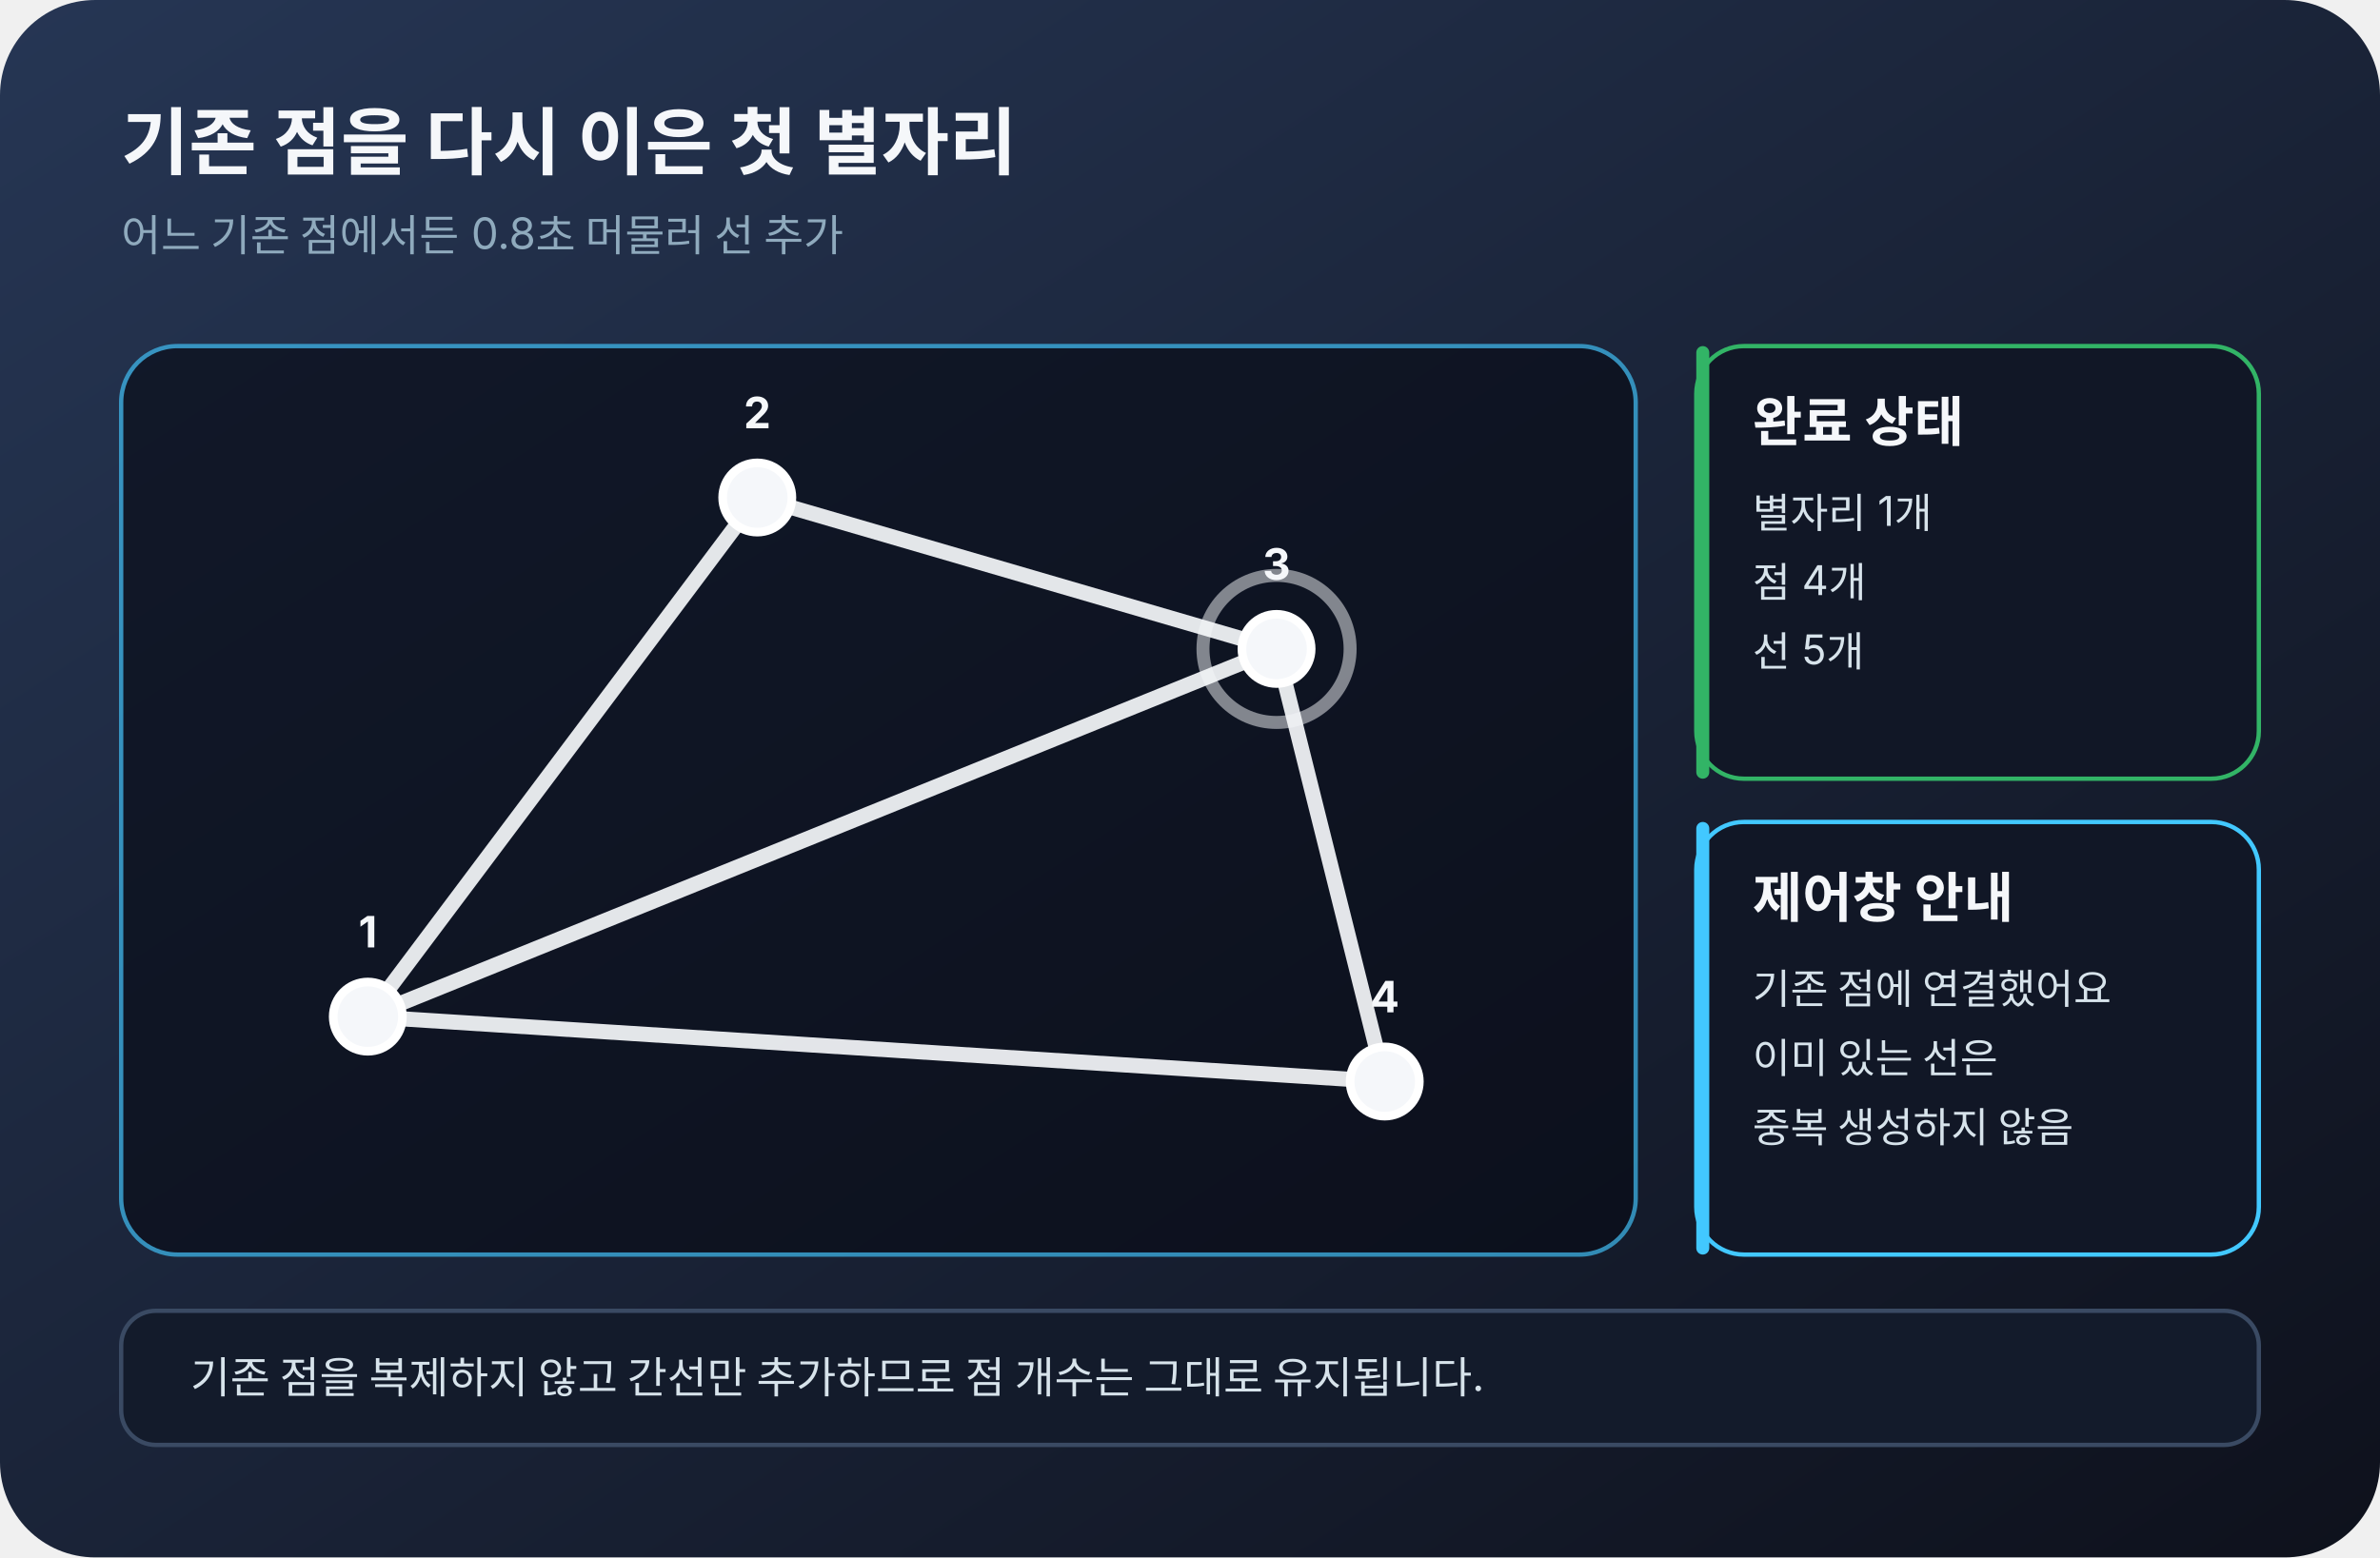
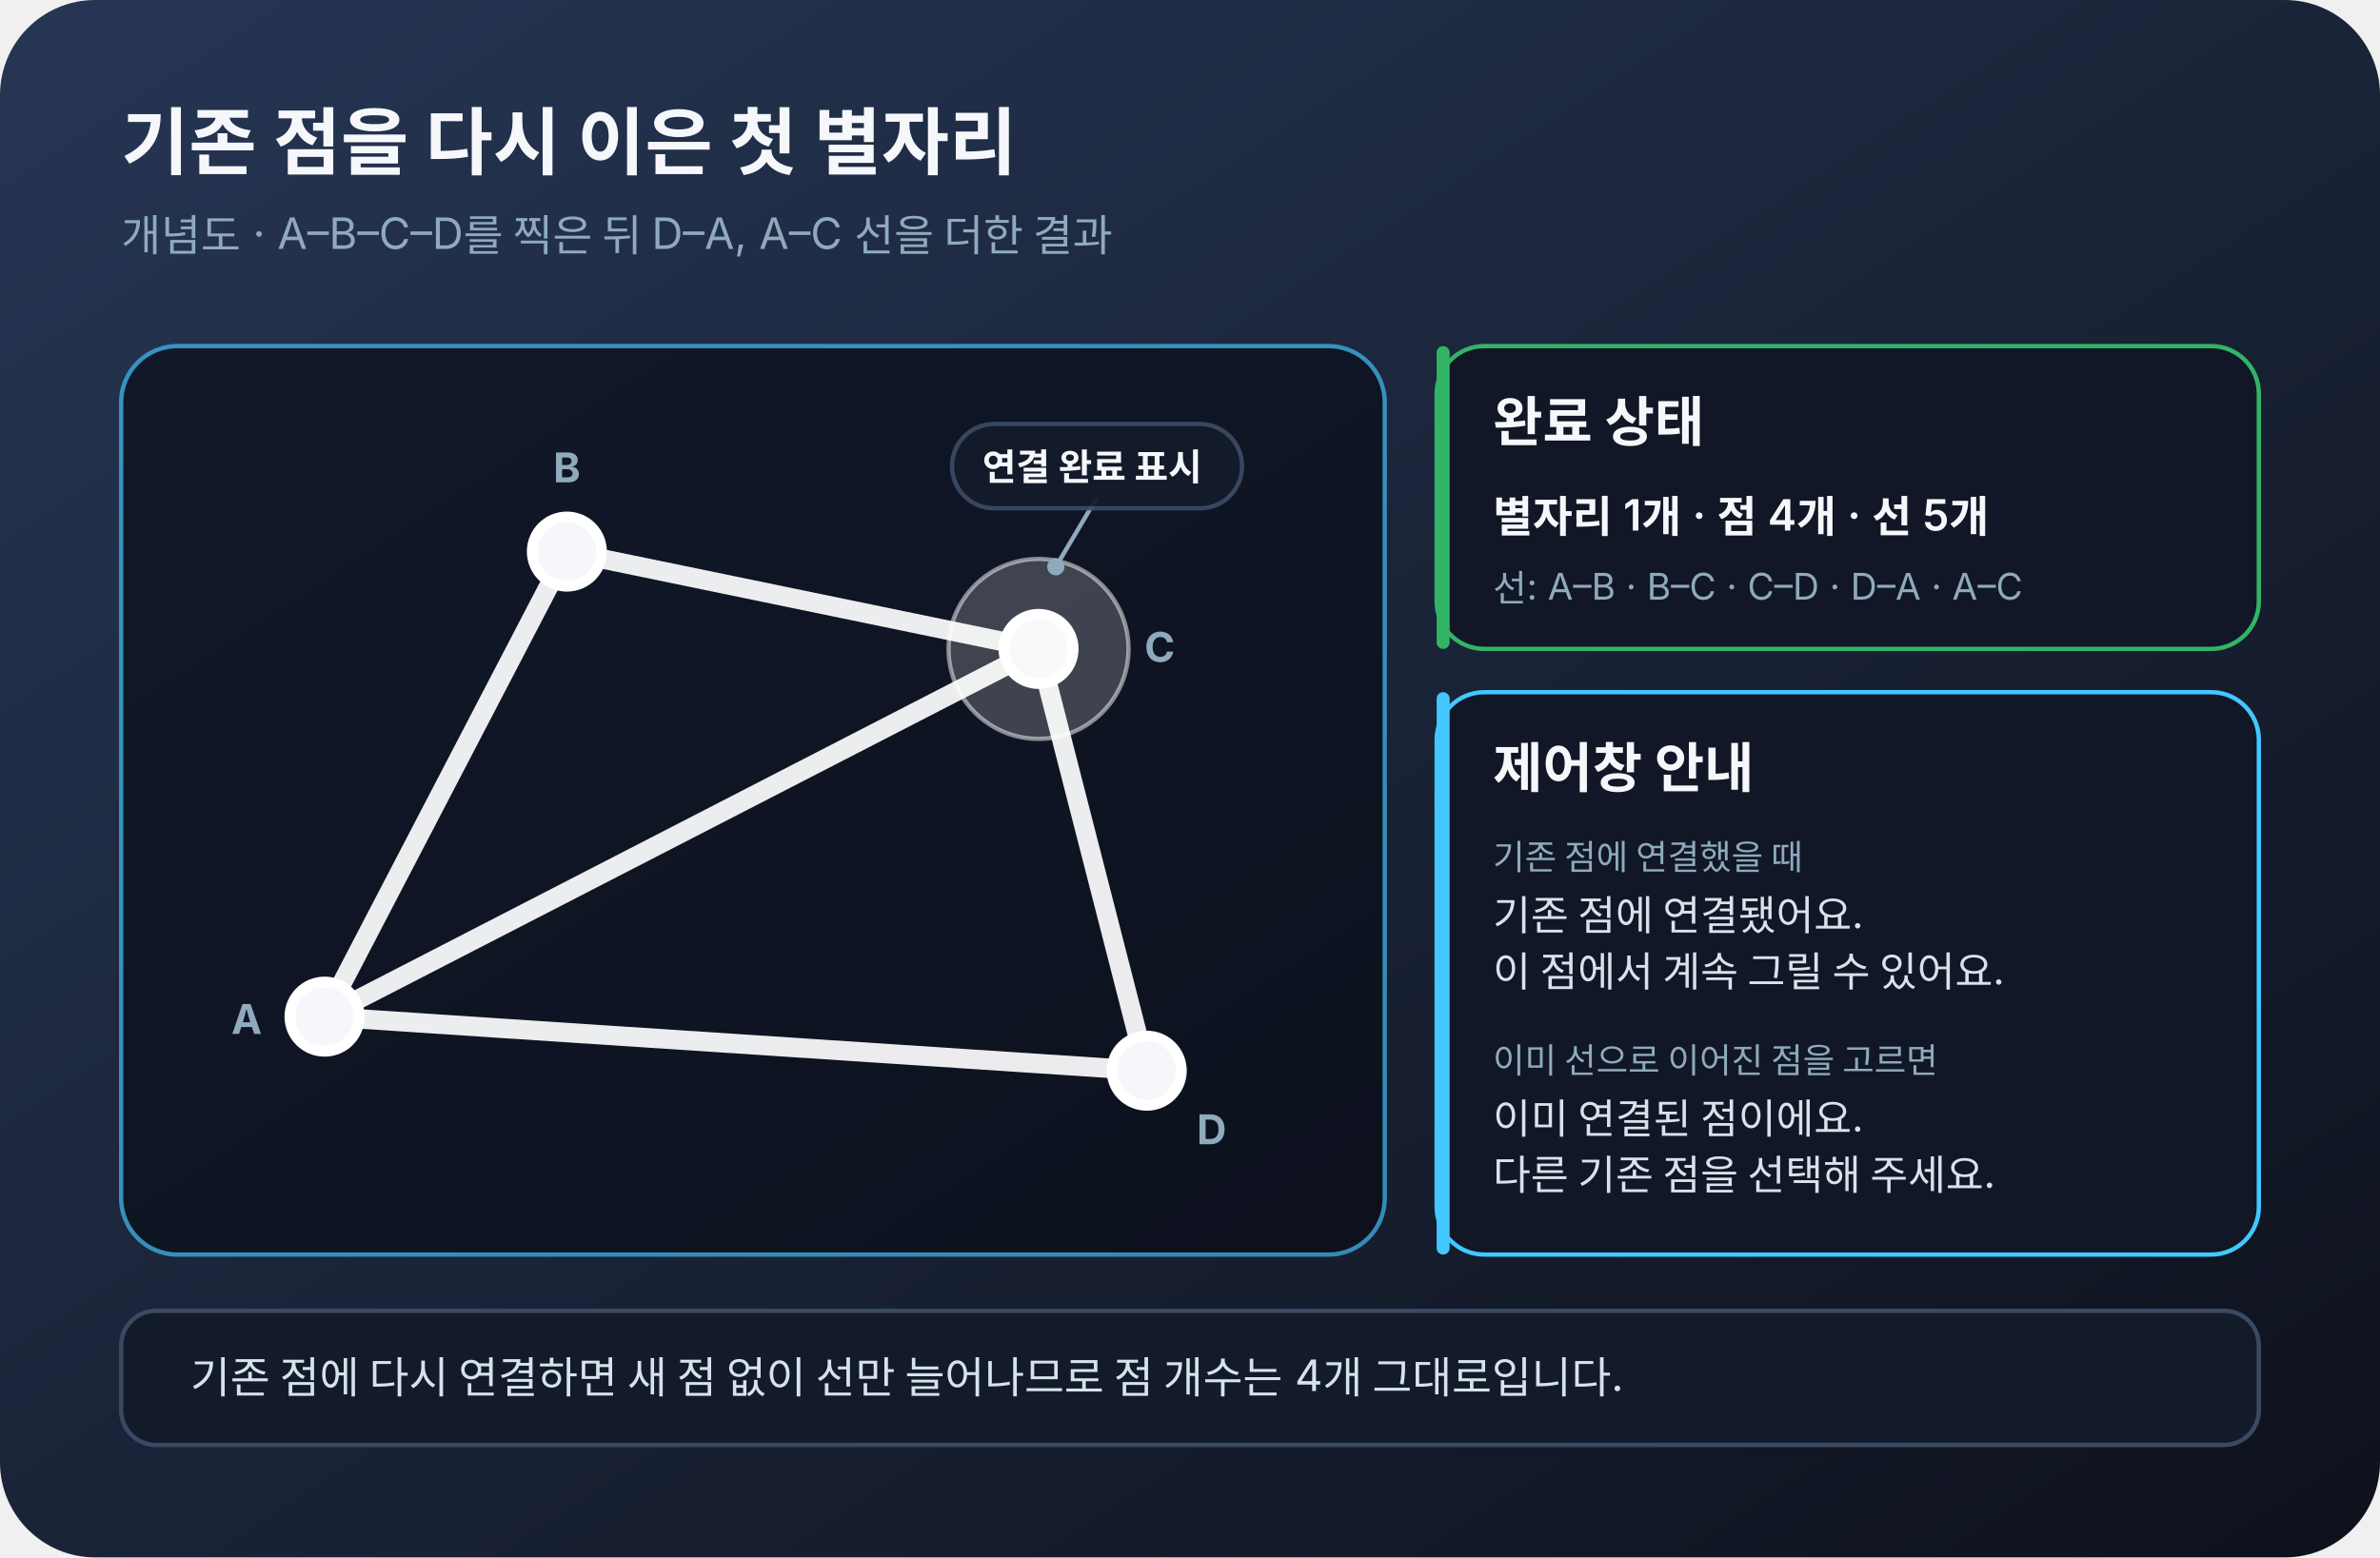
<svg xmlns="http://www.w3.org/2000/svg" width="1100" height="720" viewBox="0 0 1100 720" role="img" aria-labelledby="t d">
  <defs>
    <linearGradient id="bg" x1="0" y1="0" x2="1" y2="1">
      <stop stop-color="#263654" />
      <stop offset="1" stop-color="#0e111c" />
    </linearGradient>
    <linearGradient id="glass" x1="0" y1="0" x2="1" y2="1">
      <stop stop-color="#ffffff" stop-opacity=".22" />
      <stop offset="1" stop-color="#8adfff" stop-opacity=".07" />
    </linearGradient>
    <marker id="head" viewBox="0 0 12 12" refX="9" refY="6" markerWidth="7" markerHeight="7" orient="auto-start-reverse">
      <path d="M1 1 L11 6 L1 11 z" fill="#42c8ff" />
    </marker>
    <marker id="headw" viewBox="0 0 12 12" refX="9" refY="6" markerWidth="7" markerHeight="7" orient="auto-start-reverse">
      <path d="M1 1 L11 6 L1 11 z" fill="#8faabd" />
    </marker>
  </defs>
  <rect x="0" y="0" width="1100" height="720" rx="44" fill="url(#bg)" />
  <text x="56" y="78" fill="#f5f7fa" font-family="-apple-system,'SF Pro Text','Apple SD Gothic Neo',sans-serif" font-size="34" font-weight="700" text-anchor="start">기존 점을 다시 이은 첫 별자리</text>
-   <text x="56" y="116" fill="#8faabd" font-family="-apple-system,'SF Pro Text','Apple SD Gothic Neo',sans-serif" font-size="20" font-weight="400" text-anchor="start">어느 기존 점에서든 0.8초 머물러 선 추가</text>
-   <rect x="56" y="160" width="700" height="420" rx="26" fill="#070b15" stroke="#42c8ff" stroke-width="2" opacity="0.65" />
-   <line x1="170" y1="470" x2="350" y2="230" stroke="#f5f7fa" stroke-width="7" stroke-linecap="round" opacity=".92" />
-   <line x1="350" y1="230" x2="590" y2="300" stroke="#f5f7fa" stroke-width="7" stroke-linecap="round" opacity=".92" />
-   <line x1="590" y1="300" x2="640" y2="500" stroke="#f5f7fa" stroke-width="7" stroke-linecap="round" opacity=".92" />
-   <line x1="640" y1="500" x2="170" y2="470" stroke="#f5f7fa" stroke-width="7" stroke-linecap="round" opacity=".92" />
-   <line x1="170" y1="470" x2="590" y2="300" stroke="#f5f7fa" stroke-width="7" stroke-linecap="round" opacity=".92" />
-   <circle cx="170" cy="470" r="16" fill="#f5f7fa" stroke="#ffffff" stroke-width="4" />
-   <text x="170" y="438" fill="#f5f7fa" font-family="-apple-system,'SF Pro Text','Apple SD Gothic Neo',sans-serif" font-size="20" font-weight="700" text-anchor="middle">1</text>
-   <circle cx="350" cy="230" r="16" fill="#f5f7fa" stroke="#ffffff" stroke-width="4" />
-   <text x="350" y="198" fill="#f5f7fa" font-family="-apple-system,'SF Pro Text','Apple SD Gothic Neo',sans-serif" font-size="20" font-weight="700" text-anchor="middle">2</text>
-   <circle cx="590" cy="300" r="16" fill="#f5f7fa" stroke="#ffffff" stroke-width="4" />
-   <text x="590" y="268" fill="#f5f7fa" font-family="-apple-system,'SF Pro Text','Apple SD Gothic Neo',sans-serif" font-size="20" font-weight="700" text-anchor="middle">3</text>
-   <circle cx="640" cy="500" r="16" fill="#f5f7fa" stroke="#ffffff" stroke-width="4" />
-   <text x="640" y="468" fill="#f5f7fa" font-family="-apple-system,'SF Pro Text','Apple SD Gothic Neo',sans-serif" font-size="20" font-weight="700" text-anchor="middle">4</text>
-   <circle cx="590" cy="300" r="34" fill="none" stroke="#f5f7fa" stroke-width="6" opacity=".5" />
-   <rect x="784" y="160" width="260" height="200" rx="22" fill="#111726" stroke="#32b466" stroke-width="2" />
-   <rect x="784" y="160" width="6" height="200" rx="3" fill="#32b466" />
-   <text x="810" y="204" fill="#f5f7fa" font-family="-apple-system,'SF Pro Text','Apple SD Gothic Neo',sans-serif" font-size="25" font-weight="650" text-anchor="start">완료 상태</text>
-   <text x="810" y="244" fill="#d7e3eb" font-family="-apple-system,'SF Pro Text','Apple SD Gothic Neo',sans-serif" font-size="19" font-weight="400" text-anchor="start">별자리 1개</text>
-   <text x="810" y="276" fill="#d7e3eb" font-family="-apple-system,'SF Pro Text','Apple SD Gothic Neo',sans-serif" font-size="19" font-weight="400" text-anchor="start">점 4개</text>
-   <text x="810" y="308" fill="#d7e3eb" font-family="-apple-system,'SF Pro Text','Apple SD Gothic Neo',sans-serif" font-size="19" font-weight="400" text-anchor="start">선 5개</text>
-   <rect x="784" y="380" width="260" height="200" rx="22" fill="#111726" stroke="#42c8ff" stroke-width="2" />
-   <rect x="784" y="380" width="6" height="200" rx="3" fill="#42c8ff" />
-   <text x="810" y="424" fill="#f5f7fa" font-family="-apple-system,'SF Pro Text','Apple SD Gothic Neo',sans-serif" font-size="25" font-weight="650" text-anchor="start">제어창 안내</text>
-   <text x="810" y="464" fill="#d7e3eb" font-family="-apple-system,'SF Pro Text','Apple SD Gothic Neo',sans-serif" font-size="19" font-weight="400" text-anchor="start">기존 점에 연결했어요</text>
-   <text x="810" y="496" fill="#d7e3eb" font-family="-apple-system,'SF Pro Text','Apple SD Gothic Neo',sans-serif" font-size="19" font-weight="400" text-anchor="start">이미 있는 선은</text>
-   <text x="810" y="528" fill="#d7e3eb" font-family="-apple-system,'SF Pro Text','Apple SD Gothic Neo',sans-serif" font-size="19" font-weight="400" text-anchor="start">중복 생성하지 않음</text>
+   <text x="56" y="116" fill="#8faabd" font-family="-apple-system,'SF Pro Text','Apple SD Gothic Neo',sans-serif" font-size="20" font-weight="400" text-anchor="start">개념도 · A–B–C–D를 찍은 뒤 D–A, A–C 선을 더한 결과</text>
+   <rect x="56" y="160" width="584" height="420" rx="26" fill="#070b15" stroke="#42c8ff" stroke-width="2" opacity="0.65" />
+   <line x1="150.0" y1="470.0" x2="262.0" y2="255.0" stroke="#ffffff" stroke-width="9" stroke-linecap="round" opacity="0.92" />
+   <line x1="262.0" y1="255.0" x2="480.0" y2="300.0" stroke="#ffffff" stroke-width="9" stroke-linecap="round" opacity="0.92" />
+   <line x1="480.0" y1="300.0" x2="530.0" y2="495.0" stroke="#ffffff" stroke-width="9" stroke-linecap="round" opacity="0.92" />
+   <line x1="530.0" y1="495.0" x2="150.0" y2="470.0" stroke="#ffffff" stroke-width="9" stroke-linecap="round" opacity="0.92" />
+   <line x1="150.0" y1="470.0" x2="480.0" y2="300.0" stroke="#ffffff" stroke-width="9" stroke-linecap="round" opacity="0.92" />
+   <circle cx="150.0" cy="470.0" r="16" fill="#f5f7fa" stroke="#ffffff" stroke-width="5" opacity="1.00" />
+   <circle cx="262.0" cy="255.0" r="16" fill="#f5f7fa" stroke="#ffffff" stroke-width="5" opacity="1.00" />
+   <circle cx="480.0" cy="300.0" r="16" fill="#f5f7fa" stroke="#ffffff" stroke-width="5" opacity="1.00" />
+   <circle cx="530.0" cy="495.0" r="16" fill="#f5f7fa" stroke="#ffffff" stroke-width="5" opacity="1.00" />
+   <text x="114" y="478" fill="#8faabd" font-family="-apple-system,'SF Pro Text','Apple SD Gothic Neo',sans-serif" font-size="19" font-weight="700" text-anchor="middle">A</text>
+   <text x="262" y="223" fill="#8faabd" font-family="-apple-system,'SF Pro Text','Apple SD Gothic Neo',sans-serif" font-size="19" font-weight="700" text-anchor="middle">B</text>
+   <text x="536" y="306" fill="#8faabd" font-family="-apple-system,'SF Pro Text','Apple SD Gothic Neo',sans-serif" font-size="19" font-weight="700" text-anchor="middle">C</text>
+   <text x="560" y="529" fill="#8faabd" font-family="-apple-system,'SF Pro Text','Apple SD Gothic Neo',sans-serif" font-size="19" font-weight="700" text-anchor="middle">D</text>
+   <circle cx="480.0" cy="300.0" r="41.6" fill="#ffffff" opacity="0.20" />
+   <circle cx="480.0" cy="300.0" r="41.6" fill="none" stroke="#ffffff" stroke-width="2" opacity="0.50" />
+   <line x1="507" y1="230" x2="488" y2="262" stroke="#8faabd" stroke-width="2" />
+   <circle cx="488" cy="262" r="4" fill="#8faabd" />
+   <rect x="440" y="196" width="134.08" height="39" rx="19.5" fill="#131b2b" stroke="#3a4a63" stroke-width="2" opacity="0.94" />
+   <text x="454" y="222" fill="#f5f7fa" font-family="-apple-system,'SF Pro Text','Apple SD Gothic Neo',sans-serif" font-size="17" font-weight="600" text-anchor="start">연결 완료 표시</text>
+   <rect x="664" y="160" width="380" height="140" rx="22" fill="#111726" stroke="#32b466" stroke-width="2" />
+   <rect x="664" y="160" width="6" height="140" rx="3" fill="#32b466" />
+   <text x="690" y="204" fill="#f5f7fa" font-family="-apple-system,'SF Pro Text','Apple SD Gothic Neo',sans-serif" font-size="25" font-weight="650" text-anchor="start">완료 상태</text>
+   <text x="690" y="246" fill="#f5f7fa" font-family="-apple-system,'SF Pro Text','Apple SD Gothic Neo',sans-serif" font-size="20" font-weight="600" text-anchor="start">별자리 1개 · 점 4개 · 선 5개</text>
+   <text x="690" y="278" fill="#8faabd" font-family="-apple-system,'SF Pro Text','Apple SD Gothic Neo',sans-serif" font-size="17" font-weight="400" text-anchor="start">선: A–B · B–C · C–D · D–A · A–C</text>
+   <rect x="664" y="320" width="380" height="260" rx="22" fill="#111726" stroke="#42c8ff" stroke-width="2" />
+   <rect x="664" y="320" width="6" height="260" rx="3" fill="#42c8ff" />
+   <text x="690" y="364" fill="#f5f7fa" font-family="-apple-system,'SF Pro Text','Apple SD Gothic Neo',sans-serif" font-size="25" font-weight="650" text-anchor="start">제어창 안내</text>
+   <text x="690" y="402" fill="#8faabd" font-family="-apple-system,'SF Pro Text','Apple SD Gothic Neo',sans-serif" font-size="16" font-weight="400" text-anchor="start">기존 점에 연결했을 때</text>
+   <text x="690" y="430" fill="#d7e3eb" font-family="-apple-system,'SF Pro Text','Apple SD Gothic Neo',sans-serif" font-size="19" font-weight="400" text-anchor="start">기존 점에 연결됐어요.</text>
+   <text x="690" y="456" fill="#d7e3eb" font-family="-apple-system,'SF Pro Text','Apple SD Gothic Neo',sans-serif" font-size="19" font-weight="400" text-anchor="start">이 점에서 계속 그릴 수 있어요.</text>
+   <text x="690" y="496" fill="#8faabd" font-family="-apple-system,'SF Pro Text','Apple SD Gothic Neo',sans-serif" font-size="16" font-weight="400" text-anchor="start">이미 선으로 이어진 점을 고르면</text>
+   <text x="690" y="524" fill="#d7e3eb" font-family="-apple-system,'SF Pro Text','Apple SD Gothic Neo',sans-serif" font-size="19" font-weight="400" text-anchor="start">이미 연결된 점이에요.</text>
+   <text x="690" y="550" fill="#d7e3eb" font-family="-apple-system,'SF Pro Text','Apple SD Gothic Neo',sans-serif" font-size="19" font-weight="400" text-anchor="start">다른 기존 점을 선택해 주세요.</text>
  <rect x="56" y="606" width="988" height="62" rx="16" fill="#131b2b" stroke="#3a4a63" stroke-width="2" />
-   <text x="88" y="644" fill="#d7e3eb" font-family="-apple-system,'SF Pro Text','Apple SD Gothic Neo',sans-serif" font-size="20" font-weight="400" text-anchor="start">기존 점을 복제하지 않고 간선만 추가하므로 점 개수는 그대로 유지됩니다.</text>
+   <text x="88" y="644" fill="#d7e3eb" font-family="-apple-system,'SF Pro Text','Apple SD Gothic Neo',sans-serif" font-size="20" font-weight="400" text-anchor="start">기존 점에 다시 연결하면 새 점 없이 선만 늘어나므로 점 개수는 4개 그대로입니다.</text>
</svg>
